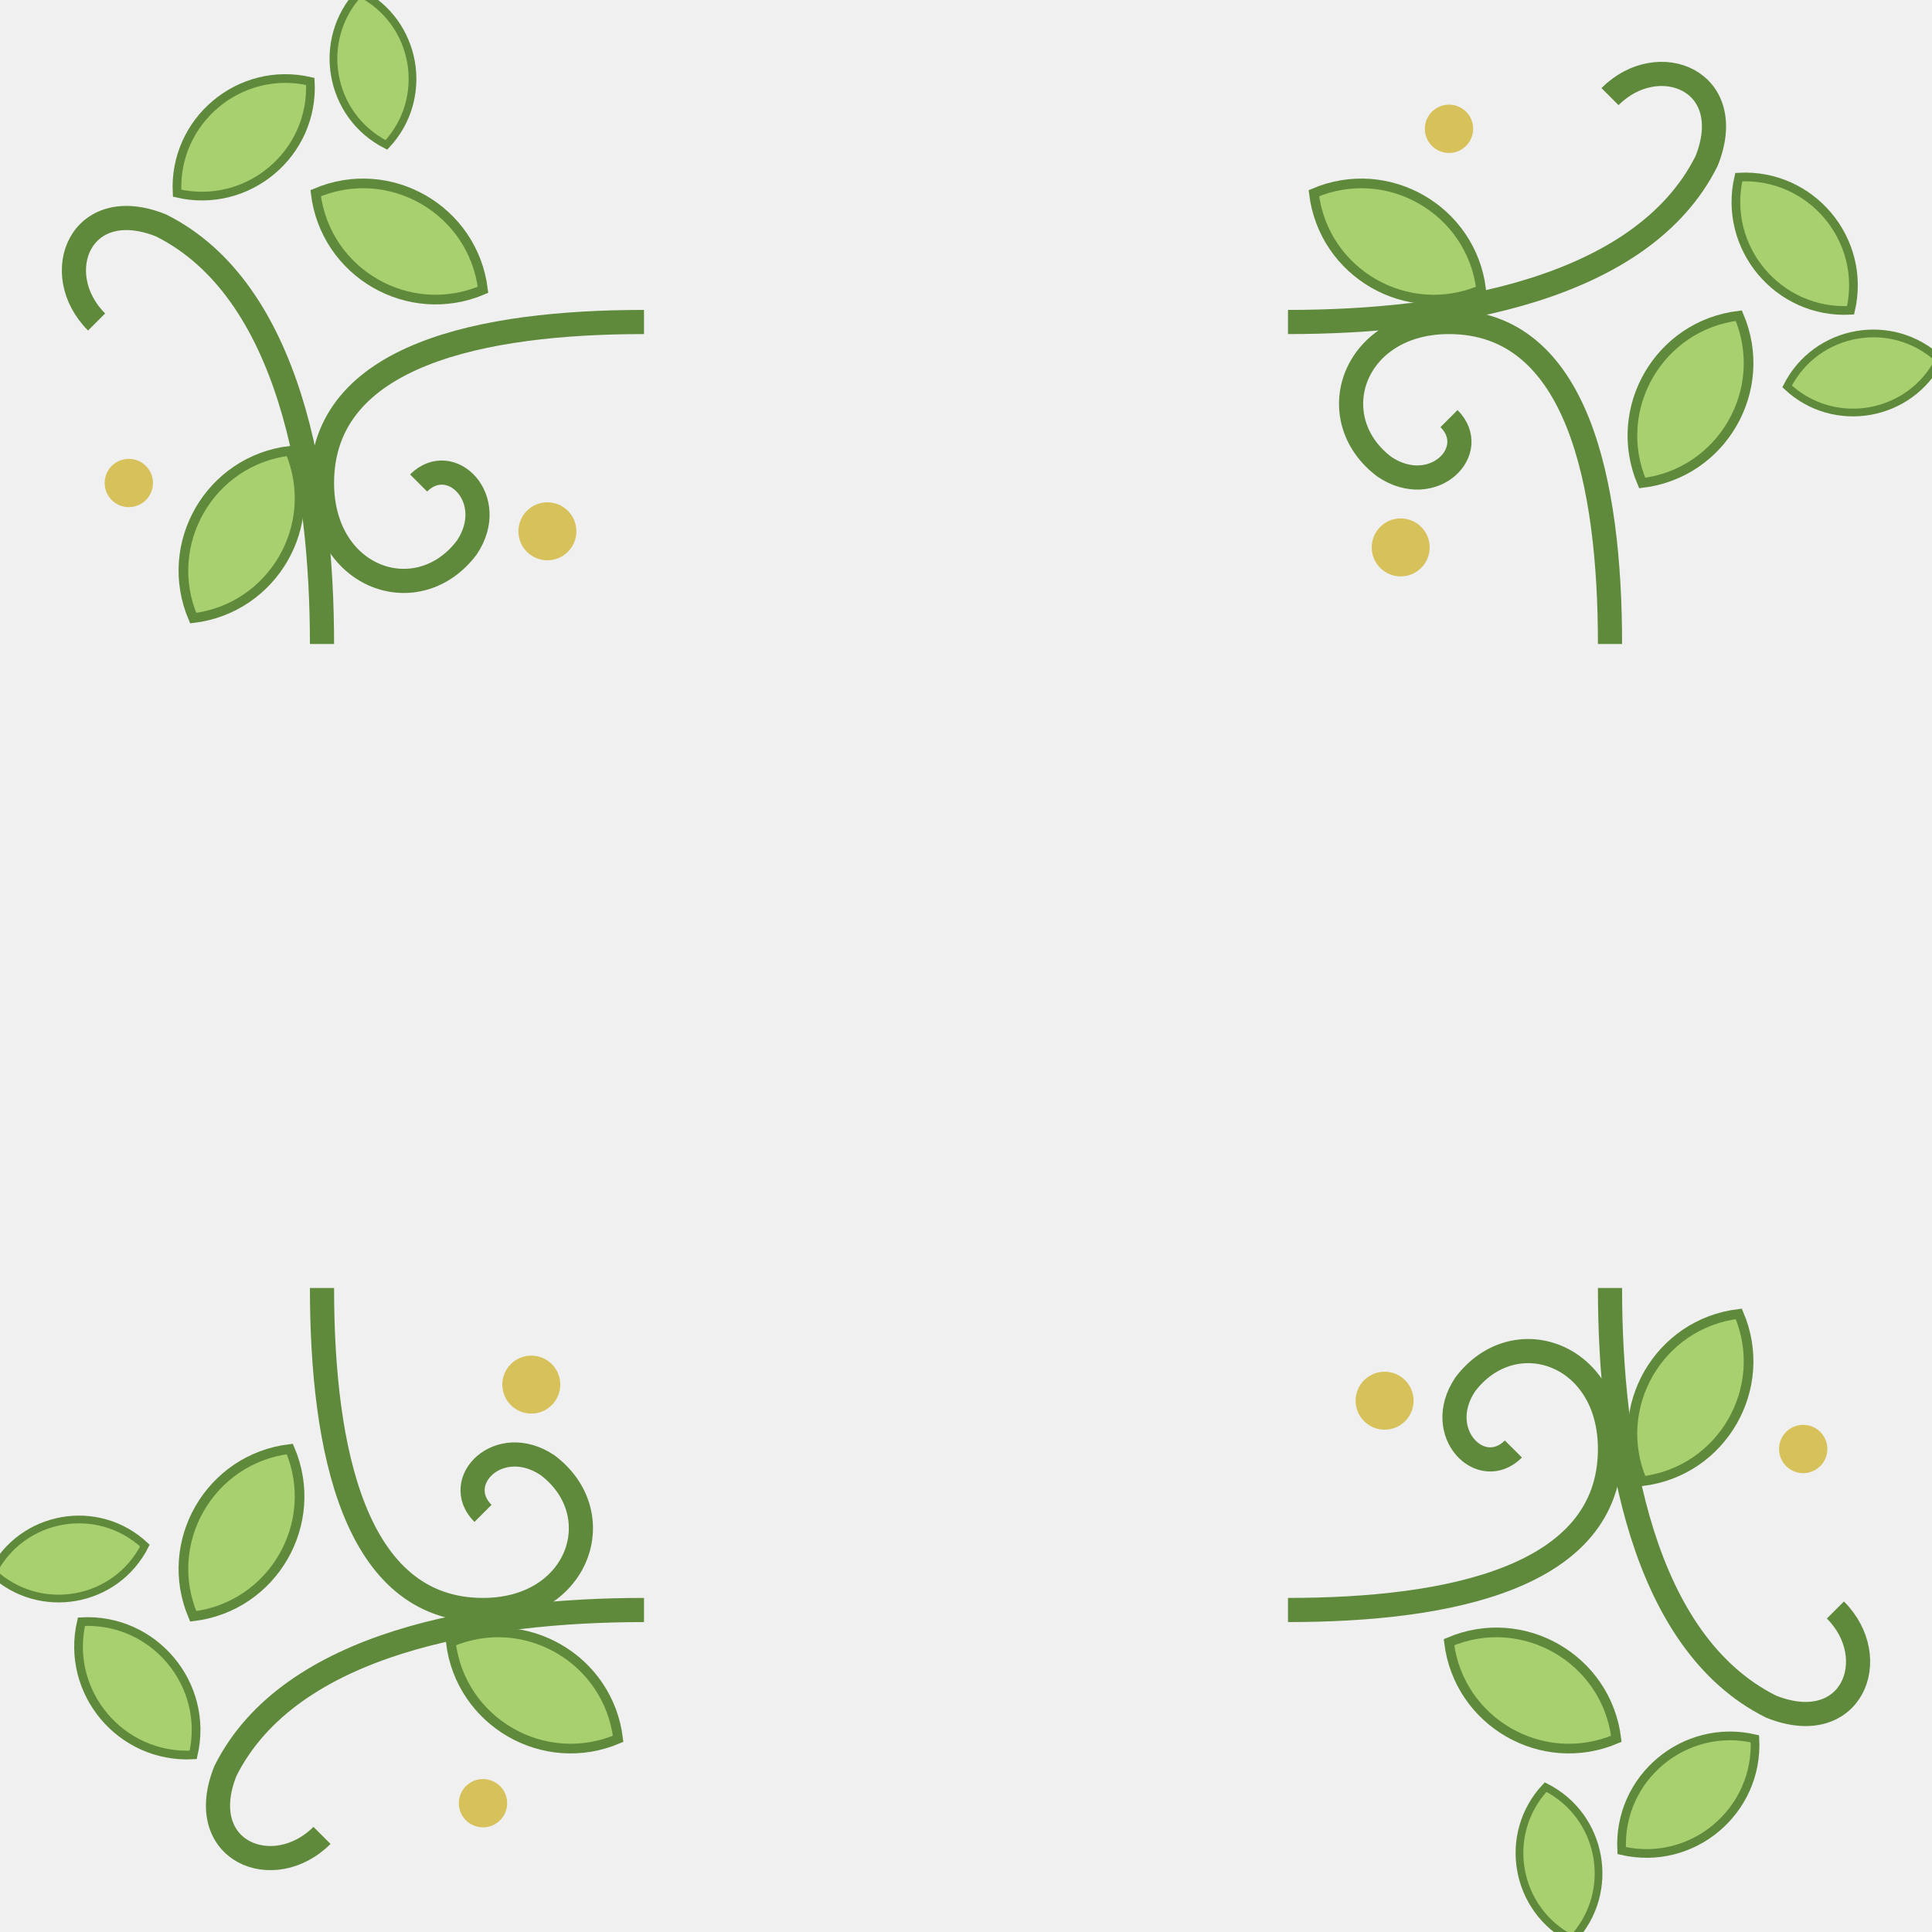
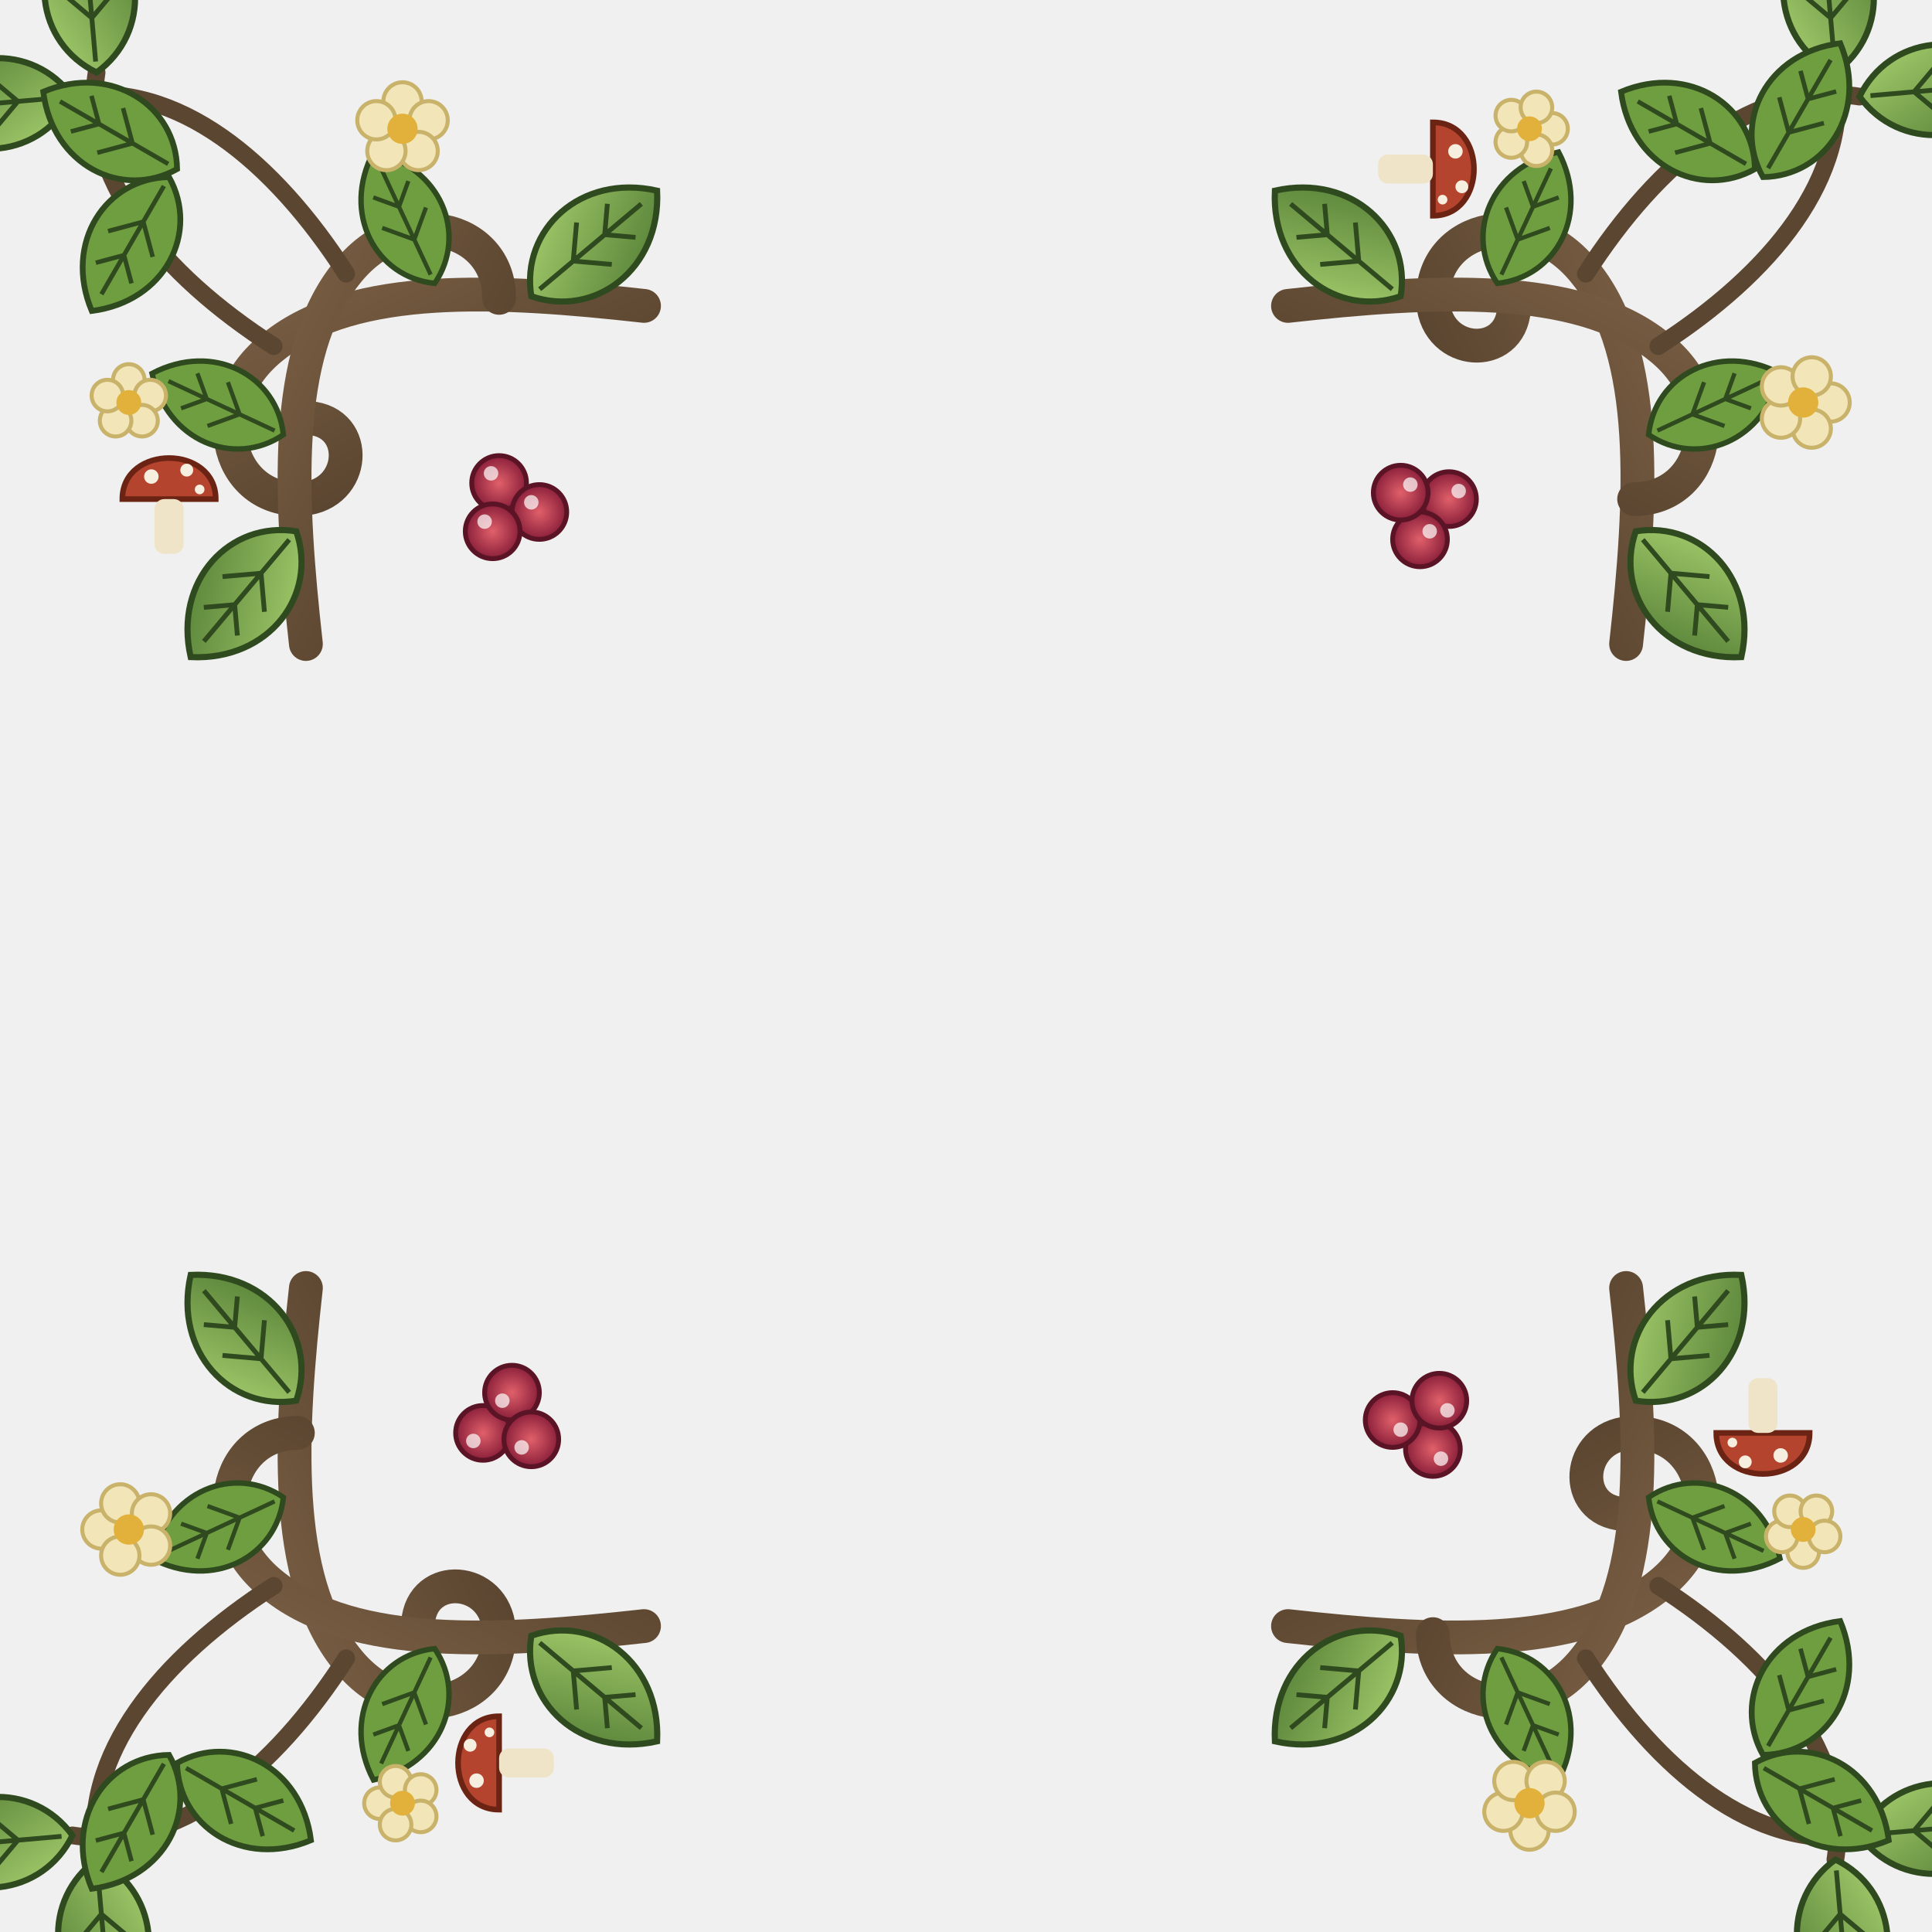
<svg xmlns="http://www.w3.org/2000/svg" viewBox="0 0 120 120" width="120" height="120">
+   <defs>
+     <linearGradient id="fl" x1="0" y1="0" x2="1" y2="1">
+       <stop offset="0" stop-color="#a9d06f" stop-opacity="1" />
+       <stop offset="1" stop-color="#4f7a32" stop-opacity="1" />
+     </linearGradient>
+     <linearGradient id="fb" x1="0" y1="0" x2="1" y2="1">
+       <stop offset="0" stop-color="#7a5f44" stop-opacity="1" />
+       <stop offset="1" stop-color="#4a3826" stop-opacity="1" />
+     </linearGradient>
+     <radialGradient id="fr">
+       <stop offset="0" stop-color="#e0606a" stop-opacity="1" />
+       <stop offset="1" stop-color="#8a1f3a" stop-opacity="1" />
+     </radialGradient>
+   </defs>
  <g transform="rotate(0 60 60)">
-     <g fill="none" stroke="#5f8a3c" stroke-width="1.5">
-       <path d="M40 20 C30 20 20 22 20 30 C20 36 26 38 29 34 C31 31 28 28 26 30" />
-       <path d="M20 40 C20 30 18 18 10 14 C5 12 3 17 6 20" />
-     </g>
-     <path transform="translate(30 18) rotate(-150) scale(1)" d="M0 0 C3 -4 9 -4 12 0 C9 4 3 4 0 0 Z" fill="#a9d06f" stroke="#5f8a3c" stroke-width="0.6" />
-     <path transform="translate(18 28) rotate(120) scale(1)" d="M0 0 C3 -4 9 -4 12 0 C9 4 3 4 0 0 Z" fill="#a9d06f" stroke="#5f8a3c" stroke-width="0.6" />
-     <path transform="translate(11 12) rotate(-40) scale(0.9)" d="M0 0 C3 -4 9 -4 12 0 C9 4 3 4 0 0 Z" fill="#a9d06f" stroke="#5f8a3c" stroke-width="0.6" />
-     <path transform="translate(24 9) rotate(-100) scale(0.8)" d="M0 0 C3 -4 9 -4 12 0 C9 4 3 4 0 0 Z" fill="#a9d06f" stroke="#5f8a3c" stroke-width="0.6" />
-     <circle cx="34" cy="33" r="1.8" fill="#d7c15a" />
-     <circle cx="8" cy="30" r="1.5" fill="#d7c15a" />
+     <path d="M40 19 C31 18 22 17.5 17 21.5 C12.5 25 14 31 18.5 31 C22 31 22.5 26.5 19.5 26" fill="none" stroke="url(#fb)" stroke-width="2.1" stroke-linecap="round" />
+     <path d="M19 40 C18 31 17.5 22 21.5 17 C25 12.5 31 14 31 18.5" fill="none" stroke="url(#fb)" stroke-width="2.1" stroke-linecap="round" />
+     <path d="M17 21.5 C10 17 5 11 6 4.5 M21.5 17 C17 10 11 5 4.5 6" fill="none" stroke="#5b4632" stroke-width="1.1" stroke-linecap="round" />
+     <g transform="translate(6 4.5) rotate(-95) scale(0.85)">
+       <path d="M0 0 C2.5 -4.2 8.5 -4.6 12 0 C8.5 4.6 2.5 4.2 0 0 Z" fill="url(#fl)" stroke="#2f4a1e" stroke-width="0.45" />
+       <path d="M0.8 0 H10.5 M4 0 L6 -2 M4 0 L6 2 M7 0 L8.6 -1.6 M7 0 L8.6 1.6" stroke="#2f4a1e" stroke-width="0.35" fill="none" />
+     </g>
+     <g transform="translate(4.5 6) rotate(175) scale(0.85)">
+       <path d="M0 0 C2.5 -4.2 8.5 -4.6 12 0 C8.5 4.6 2.5 4.2 0 0 Z" fill="url(#fl)" stroke="#2f4a1e" stroke-width="0.45" />
+       <path d="M0.8 0 H10.5 M4 0 L6 -2 M4 0 L6 2 M7 0 L8.6 -1.6 M7 0 L8.6 1.6" stroke="#2f4a1e" stroke-width="0.35" fill="none" />
+     </g>
+     <g transform="translate(11 10.5) rotate(-150) scale(0.8)">
+       <path d="M0 0 C2.5 -4.2 8.5 -4.6 12 0 C8.5 4.6 2.5 4.2 0 0 Z" fill="#6f9e40" stroke="#2f4a1e" stroke-width="0.45" />
+       <path d="M0.8 0 H10.5 M4 0 L6 -2 M4 0 L6 2 M7 0 L8.6 -1.6 M7 0 L8.6 1.6" stroke="#2f4a1e" stroke-width="0.35" fill="none" />
+     </g>
+     <g transform="translate(10.5 11) rotate(120) scale(0.8)">
+       <path d="M0 0 C2.5 -4.2 8.5 -4.6 12 0 C8.5 4.6 2.5 4.2 0 0 Z" fill="#6f9e40" stroke="#2f4a1e" stroke-width="0.45" />
+       <path d="M0.8 0 H10.5 M4 0 L6 -2 M4 0 L6 2 M7 0 L8.6 -1.6 M7 0 L8.6 1.6" stroke="#2f4a1e" stroke-width="0.35" fill="none" />
+     </g>
+     <g transform="translate(33 18.4) rotate(-40) scale(0.85)">
+       <path d="M0 0 C2.5 -4.2 8.5 -4.6 12 0 C8.5 4.6 2.5 4.2 0 0 Z" fill="url(#fl)" stroke="#2f4a1e" stroke-width="0.45" />
+       <path d="M0.8 0 H10.5 M4 0 L6 -2 M4 0 L6 2 M7 0 L8.6 -1.6 M7 0 L8.6 1.6" stroke="#2f4a1e" stroke-width="0.35" fill="none" />
+     </g>
+     <g transform="translate(18.4 33) rotate(130) scale(0.85)">
+       <path d="M0 0 C2.5 -4.2 8.5 -4.6 12 0 C8.5 4.6 2.5 4.2 0 0 Z" fill="url(#fl)" stroke="#2f4a1e" stroke-width="0.45" />
+       <path d="M0.8 0 H10.5 M4 0 L6 -2 M4 0 L6 2 M7 0 L8.6 -1.6 M7 0 L8.6 1.6" stroke="#2f4a1e" stroke-width="0.35" fill="none" />
+     </g>
+     <g transform="translate(27 17.6) rotate(-115) scale(0.75)">
+       <path d="M0 0 C2.5 -4.2 8.5 -4.6 12 0 C8.5 4.6 2.5 4.2 0 0 Z" fill="#6f9e40" stroke="#2f4a1e" stroke-width="0.45" />
+       <path d="M0.8 0 H10.5 M4 0 L6 -2 M4 0 L6 2 M7 0 L8.6 -1.6 M7 0 L8.6 1.6" stroke="#2f4a1e" stroke-width="0.35" fill="none" />
+     </g>
+     <g transform="translate(17.6 27) rotate(205) scale(0.75)">
+       <path d="M0 0 C2.5 -4.2 8.5 -4.6 12 0 C8.5 4.6 2.5 4.2 0 0 Z" fill="#6f9e40" stroke="#2f4a1e" stroke-width="0.45" />
+       <path d="M0.8 0 H10.5 M4 0 L6 -2 M4 0 L6 2 M7 0 L8.6 -1.6 M7 0 L8.6 1.6" stroke="#2f4a1e" stroke-width="0.35" fill="none" />
+     </g>
+     <circle cx="31" cy="30" r="1.7" fill="url(#fr)" stroke="#5a1426" stroke-width="0.3" />
+     <circle cx="30.5" cy="29.4" r="0.45" fill="#fff" opacity="0.7" />
+     <circle cx="33.5" cy="31.8" r="1.7" fill="url(#fr)" stroke="#5a1426" stroke-width="0.3" />
+     <circle cx="33.0" cy="31.2" r="0.45" fill="#fff" opacity="0.7" />
+     <circle cx="30.6" cy="33" r="1.7" fill="url(#fr)" stroke="#5a1426" stroke-width="0.3" />
+     <circle cx="30.1" cy="32.4" r="0.45" fill="#fff" opacity="0.7" />
+     <path d="M7.6 31 C7.6 27.6 13.4 27.6 13.4 31 Z" fill="#b5442e" stroke="#6b2414" stroke-width="0.35" />
+     <rect x="9.6" y="31" width="1.8" height="3.4" rx="0.6" fill="#efe4c8" />
+     <g fill="#f6efe0">
+       <circle cx="9.4" cy="29.6" r="0.45" />
+       <circle cx="11.6" cy="29.2" r="0.4" />
+       <circle cx="12.4" cy="30.4" r="0.3" />
+     </g>
+     <circle cx="25.00" cy="6.30" r="1.19" fill="#f2e6b8" stroke="#c9b26a" stroke-width="0.25" />
+     <circle cx="26.62" cy="7.47" r="1.19" fill="#f2e6b8" stroke="#c9b26a" stroke-width="0.25" />
+     <circle cx="26.00" cy="9.38" r="1.19" fill="#f2e6b8" stroke="#c9b26a" stroke-width="0.25" />
+     <circle cx="24.00" cy="9.38" r="1.19" fill="#f2e6b8" stroke="#c9b26a" stroke-width="0.25" />
+     <circle cx="23.38" cy="7.47" r="1.19" fill="#f2e6b8" stroke="#c9b26a" stroke-width="0.25" />
+     <circle cx="25" cy="8" r="0.94" fill="#e2b13c" />
+     <circle cx="8.00" cy="23.60" r="0.98" fill="#f2e6b8" stroke="#c9b26a" stroke-width="0.25" />
+     <circle cx="9.33" cy="24.57" r="0.98" fill="#f2e6b8" stroke="#c9b26a" stroke-width="0.25" />
+     <circle cx="8.82" cy="26.13" r="0.98" fill="#f2e6b8" stroke="#c9b26a" stroke-width="0.25" />
+     <circle cx="7.18" cy="26.13" r="0.98" fill="#f2e6b8" stroke="#c9b26a" stroke-width="0.25" />
+     <circle cx="6.67" cy="24.57" r="0.98" fill="#f2e6b8" stroke="#c9b26a" stroke-width="0.25" />
+     <circle cx="8" cy="25" r="0.77" fill="#e2b13c" />
  </g>
  <g transform="rotate(90 60 60)">
-     <g fill="none" stroke="#5f8a3c" stroke-width="1.5">
-       <path d="M40 20 C30 20 20 22 20 30 C20 36 26 38 29 34 C31 31 28 28 26 30" />
-       <path d="M20 40 C20 30 18 18 10 14 C5 12 3 17 6 20" />
-     </g>
-     <path transform="translate(30 18) rotate(-150) scale(1)" d="M0 0 C3 -4 9 -4 12 0 C9 4 3 4 0 0 Z" fill="#a9d06f" stroke="#5f8a3c" stroke-width="0.6" />
-     <path transform="translate(18 28) rotate(120) scale(1)" d="M0 0 C3 -4 9 -4 12 0 C9 4 3 4 0 0 Z" fill="#a9d06f" stroke="#5f8a3c" stroke-width="0.6" />
-     <path transform="translate(11 12) rotate(-40) scale(0.9)" d="M0 0 C3 -4 9 -4 12 0 C9 4 3 4 0 0 Z" fill="#a9d06f" stroke="#5f8a3c" stroke-width="0.6" />
-     <path transform="translate(24 9) rotate(-100) scale(0.8)" d="M0 0 C3 -4 9 -4 12 0 C9 4 3 4 0 0 Z" fill="#a9d06f" stroke="#5f8a3c" stroke-width="0.6" />
-     <circle cx="34" cy="33" r="1.8" fill="#d7c15a" />
-     <circle cx="8" cy="30" r="1.5" fill="#d7c15a" />
+     <path d="M40 19 C31 18 22 17.5 17 21.5 C12.5 25 14 31 18.5 31 C22 31 22.5 26.5 19.5 26" fill="none" stroke="url(#fb)" stroke-width="2.1" stroke-linecap="round" />
+     <path d="M19 40 C18 31 17.5 22 21.5 17 C25 12.5 31 14 31 18.5" fill="none" stroke="url(#fb)" stroke-width="2.1" stroke-linecap="round" />
+     <path d="M17 21.5 C10 17 5 11 6 4.5 M21.5 17 C17 10 11 5 4.5 6" fill="none" stroke="#5b4632" stroke-width="1.1" stroke-linecap="round" />
+     <g transform="translate(6 4.5) rotate(-95) scale(0.85)">
+       <path d="M0 0 C2.5 -4.2 8.5 -4.6 12 0 C8.5 4.6 2.5 4.2 0 0 Z" fill="url(#fl)" stroke="#2f4a1e" stroke-width="0.45" />
+       <path d="M0.8 0 H10.5 M4 0 L6 -2 M4 0 L6 2 M7 0 L8.6 -1.6 M7 0 L8.6 1.6" stroke="#2f4a1e" stroke-width="0.35" fill="none" />
+     </g>
+     <g transform="translate(4.5 6) rotate(175) scale(0.85)">
+       <path d="M0 0 C2.5 -4.2 8.5 -4.6 12 0 C8.5 4.6 2.5 4.2 0 0 Z" fill="url(#fl)" stroke="#2f4a1e" stroke-width="0.45" />
+       <path d="M0.8 0 H10.5 M4 0 L6 -2 M4 0 L6 2 M7 0 L8.6 -1.6 M7 0 L8.6 1.6" stroke="#2f4a1e" stroke-width="0.35" fill="none" />
+     </g>
+     <g transform="translate(11 10.5) rotate(-150) scale(0.8)">
+       <path d="M0 0 C2.5 -4.2 8.5 -4.6 12 0 C8.5 4.6 2.5 4.2 0 0 Z" fill="#6f9e40" stroke="#2f4a1e" stroke-width="0.45" />
+       <path d="M0.8 0 H10.5 M4 0 L6 -2 M4 0 L6 2 M7 0 L8.6 -1.6 M7 0 L8.6 1.6" stroke="#2f4a1e" stroke-width="0.35" fill="none" />
+     </g>
+     <g transform="translate(10.5 11) rotate(120) scale(0.8)">
+       <path d="M0 0 C2.5 -4.2 8.5 -4.6 12 0 C8.5 4.6 2.5 4.2 0 0 Z" fill="#6f9e40" stroke="#2f4a1e" stroke-width="0.45" />
+       <path d="M0.8 0 H10.5 M4 0 L6 -2 M4 0 L6 2 M7 0 L8.6 -1.6 M7 0 L8.6 1.6" stroke="#2f4a1e" stroke-width="0.35" fill="none" />
+     </g>
+     <g transform="translate(33 18.4) rotate(-40) scale(0.85)">
+       <path d="M0 0 C2.5 -4.2 8.5 -4.6 12 0 C8.5 4.6 2.5 4.2 0 0 Z" fill="url(#fl)" stroke="#2f4a1e" stroke-width="0.45" />
+       <path d="M0.8 0 H10.5 M4 0 L6 -2 M4 0 L6 2 M7 0 L8.6 -1.6 M7 0 L8.6 1.6" stroke="#2f4a1e" stroke-width="0.35" fill="none" />
+     </g>
+     <g transform="translate(18.4 33) rotate(130) scale(0.85)">
+       <path d="M0 0 C2.5 -4.2 8.5 -4.6 12 0 C8.5 4.6 2.5 4.2 0 0 Z" fill="url(#fl)" stroke="#2f4a1e" stroke-width="0.45" />
+       <path d="M0.8 0 H10.5 M4 0 L6 -2 M4 0 L6 2 M7 0 L8.6 -1.6 M7 0 L8.6 1.6" stroke="#2f4a1e" stroke-width="0.35" fill="none" />
+     </g>
+     <g transform="translate(27 17.6) rotate(-115) scale(0.75)">
+       <path d="M0 0 C2.5 -4.2 8.5 -4.6 12 0 C8.5 4.6 2.5 4.2 0 0 Z" fill="#6f9e40" stroke="#2f4a1e" stroke-width="0.45" />
+       <path d="M0.8 0 H10.5 M4 0 L6 -2 M4 0 L6 2 M7 0 L8.6 -1.6 M7 0 L8.6 1.6" stroke="#2f4a1e" stroke-width="0.35" fill="none" />
+     </g>
+     <g transform="translate(17.6 27) rotate(205) scale(0.75)">
+       <path d="M0 0 C2.5 -4.2 8.5 -4.6 12 0 C8.5 4.6 2.5 4.2 0 0 Z" fill="#6f9e40" stroke="#2f4a1e" stroke-width="0.45" />
+       <path d="M0.8 0 H10.5 M4 0 L6 -2 M4 0 L6 2 M7 0 L8.6 -1.6 M7 0 L8.6 1.6" stroke="#2f4a1e" stroke-width="0.35" fill="none" />
+     </g>
+     <circle cx="31" cy="30" r="1.7" fill="url(#fr)" stroke="#5a1426" stroke-width="0.3" />
+     <circle cx="30.5" cy="29.4" r="0.45" fill="#fff" opacity="0.7" />
+     <circle cx="33.5" cy="31.8" r="1.7" fill="url(#fr)" stroke="#5a1426" stroke-width="0.3" />
+     <circle cx="33.0" cy="31.2" r="0.45" fill="#fff" opacity="0.7" />
+     <circle cx="30.6" cy="33" r="1.7" fill="url(#fr)" stroke="#5a1426" stroke-width="0.3" />
+     <circle cx="30.1" cy="32.4" r="0.45" fill="#fff" opacity="0.7" />
+     <path d="M7.6 31 C7.6 27.6 13.4 27.6 13.4 31 Z" fill="#b5442e" stroke="#6b2414" stroke-width="0.35" />
+     <rect x="9.6" y="31" width="1.8" height="3.4" rx="0.6" fill="#efe4c8" />
+     <g fill="#f6efe0">
+       <circle cx="9.4" cy="29.6" r="0.45" />
+       <circle cx="11.6" cy="29.2" r="0.4" />
+       <circle cx="12.4" cy="30.4" r="0.3" />
+     </g>
+     <circle cx="25.00" cy="6.30" r="1.19" fill="#f2e6b8" stroke="#c9b26a" stroke-width="0.25" />
+     <circle cx="26.62" cy="7.47" r="1.19" fill="#f2e6b8" stroke="#c9b26a" stroke-width="0.25" />
+     <circle cx="26.00" cy="9.38" r="1.19" fill="#f2e6b8" stroke="#c9b26a" stroke-width="0.25" />
+     <circle cx="24.00" cy="9.38" r="1.19" fill="#f2e6b8" stroke="#c9b26a" stroke-width="0.25" />
+     <circle cx="23.38" cy="7.47" r="1.19" fill="#f2e6b8" stroke="#c9b26a" stroke-width="0.25" />
+     <circle cx="25" cy="8" r="0.94" fill="#e2b13c" />
+     <circle cx="8.00" cy="23.60" r="0.98" fill="#f2e6b8" stroke="#c9b26a" stroke-width="0.25" />
+     <circle cx="9.33" cy="24.57" r="0.98" fill="#f2e6b8" stroke="#c9b26a" stroke-width="0.25" />
+     <circle cx="8.82" cy="26.13" r="0.98" fill="#f2e6b8" stroke="#c9b26a" stroke-width="0.25" />
+     <circle cx="7.18" cy="26.13" r="0.98" fill="#f2e6b8" stroke="#c9b26a" stroke-width="0.25" />
+     <circle cx="6.67" cy="24.57" r="0.98" fill="#f2e6b8" stroke="#c9b26a" stroke-width="0.25" />
+     <circle cx="8" cy="25" r="0.77" fill="#e2b13c" />
  </g>
  <g transform="rotate(180 60 60)">
-     <g fill="none" stroke="#5f8a3c" stroke-width="1.5">
-       <path d="M40 20 C30 20 20 22 20 30 C20 36 26 38 29 34 C31 31 28 28 26 30" />
-       <path d="M20 40 C20 30 18 18 10 14 C5 12 3 17 6 20" />
-     </g>
-     <path transform="translate(30 18) rotate(-150) scale(1)" d="M0 0 C3 -4 9 -4 12 0 C9 4 3 4 0 0 Z" fill="#a9d06f" stroke="#5f8a3c" stroke-width="0.6" />
-     <path transform="translate(18 28) rotate(120) scale(1)" d="M0 0 C3 -4 9 -4 12 0 C9 4 3 4 0 0 Z" fill="#a9d06f" stroke="#5f8a3c" stroke-width="0.6" />
-     <path transform="translate(11 12) rotate(-40) scale(0.9)" d="M0 0 C3 -4 9 -4 12 0 C9 4 3 4 0 0 Z" fill="#a9d06f" stroke="#5f8a3c" stroke-width="0.6" />
-     <path transform="translate(24 9) rotate(-100) scale(0.8)" d="M0 0 C3 -4 9 -4 12 0 C9 4 3 4 0 0 Z" fill="#a9d06f" stroke="#5f8a3c" stroke-width="0.6" />
-     <circle cx="34" cy="33" r="1.8" fill="#d7c15a" />
-     <circle cx="8" cy="30" r="1.5" fill="#d7c15a" />
+     <path d="M40 19 C31 18 22 17.5 17 21.5 C12.5 25 14 31 18.5 31 C22 31 22.5 26.5 19.5 26" fill="none" stroke="url(#fb)" stroke-width="2.1" stroke-linecap="round" />
+     <path d="M19 40 C18 31 17.5 22 21.5 17 C25 12.5 31 14 31 18.5" fill="none" stroke="url(#fb)" stroke-width="2.1" stroke-linecap="round" />
+     <path d="M17 21.5 C10 17 5 11 6 4.5 M21.5 17 C17 10 11 5 4.5 6" fill="none" stroke="#5b4632" stroke-width="1.1" stroke-linecap="round" />
+     <g transform="translate(6 4.5) rotate(-95) scale(0.85)">
+       <path d="M0 0 C2.5 -4.2 8.5 -4.6 12 0 C8.5 4.6 2.5 4.2 0 0 Z" fill="url(#fl)" stroke="#2f4a1e" stroke-width="0.45" />
+       <path d="M0.8 0 H10.5 M4 0 L6 -2 M4 0 L6 2 M7 0 L8.6 -1.6 M7 0 L8.6 1.6" stroke="#2f4a1e" stroke-width="0.35" fill="none" />
+     </g>
+     <g transform="translate(4.5 6) rotate(175) scale(0.85)">
+       <path d="M0 0 C2.5 -4.2 8.5 -4.6 12 0 C8.5 4.6 2.5 4.2 0 0 Z" fill="url(#fl)" stroke="#2f4a1e" stroke-width="0.45" />
+       <path d="M0.8 0 H10.5 M4 0 L6 -2 M4 0 L6 2 M7 0 L8.6 -1.6 M7 0 L8.6 1.6" stroke="#2f4a1e" stroke-width="0.35" fill="none" />
+     </g>
+     <g transform="translate(11 10.5) rotate(-150) scale(0.8)">
+       <path d="M0 0 C2.5 -4.2 8.5 -4.6 12 0 C8.5 4.6 2.5 4.2 0 0 Z" fill="#6f9e40" stroke="#2f4a1e" stroke-width="0.45" />
+       <path d="M0.8 0 H10.5 M4 0 L6 -2 M4 0 L6 2 M7 0 L8.6 -1.6 M7 0 L8.6 1.6" stroke="#2f4a1e" stroke-width="0.35" fill="none" />
+     </g>
+     <g transform="translate(10.5 11) rotate(120) scale(0.8)">
+       <path d="M0 0 C2.5 -4.2 8.5 -4.6 12 0 C8.5 4.6 2.5 4.2 0 0 Z" fill="#6f9e40" stroke="#2f4a1e" stroke-width="0.45" />
+       <path d="M0.8 0 H10.5 M4 0 L6 -2 M4 0 L6 2 M7 0 L8.6 -1.6 M7 0 L8.6 1.6" stroke="#2f4a1e" stroke-width="0.35" fill="none" />
+     </g>
+     <g transform="translate(33 18.4) rotate(-40) scale(0.85)">
+       <path d="M0 0 C2.5 -4.2 8.5 -4.6 12 0 C8.5 4.6 2.5 4.2 0 0 Z" fill="url(#fl)" stroke="#2f4a1e" stroke-width="0.45" />
+       <path d="M0.8 0 H10.5 M4 0 L6 -2 M4 0 L6 2 M7 0 L8.6 -1.6 M7 0 L8.6 1.6" stroke="#2f4a1e" stroke-width="0.35" fill="none" />
+     </g>
+     <g transform="translate(18.4 33) rotate(130) scale(0.85)">
+       <path d="M0 0 C2.5 -4.2 8.5 -4.6 12 0 C8.5 4.6 2.5 4.2 0 0 Z" fill="url(#fl)" stroke="#2f4a1e" stroke-width="0.45" />
+       <path d="M0.8 0 H10.5 M4 0 L6 -2 M4 0 L6 2 M7 0 L8.6 -1.6 M7 0 L8.6 1.6" stroke="#2f4a1e" stroke-width="0.35" fill="none" />
+     </g>
+     <g transform="translate(27 17.6) rotate(-115) scale(0.75)">
+       <path d="M0 0 C2.5 -4.2 8.5 -4.6 12 0 C8.5 4.6 2.5 4.2 0 0 Z" fill="#6f9e40" stroke="#2f4a1e" stroke-width="0.45" />
+       <path d="M0.8 0 H10.5 M4 0 L6 -2 M4 0 L6 2 M7 0 L8.6 -1.6 M7 0 L8.6 1.6" stroke="#2f4a1e" stroke-width="0.35" fill="none" />
+     </g>
+     <g transform="translate(17.6 27) rotate(205) scale(0.75)">
+       <path d="M0 0 C2.5 -4.2 8.5 -4.6 12 0 C8.5 4.6 2.5 4.2 0 0 Z" fill="#6f9e40" stroke="#2f4a1e" stroke-width="0.45" />
+       <path d="M0.8 0 H10.5 M4 0 L6 -2 M4 0 L6 2 M7 0 L8.6 -1.6 M7 0 L8.6 1.6" stroke="#2f4a1e" stroke-width="0.35" fill="none" />
+     </g>
+     <circle cx="31" cy="30" r="1.7" fill="url(#fr)" stroke="#5a1426" stroke-width="0.3" />
+     <circle cx="30.5" cy="29.4" r="0.45" fill="#fff" opacity="0.7" />
+     <circle cx="33.5" cy="31.8" r="1.7" fill="url(#fr)" stroke="#5a1426" stroke-width="0.3" />
+     <circle cx="33.0" cy="31.2" r="0.45" fill="#fff" opacity="0.7" />
+     <circle cx="30.6" cy="33" r="1.7" fill="url(#fr)" stroke="#5a1426" stroke-width="0.3" />
+     <circle cx="30.1" cy="32.4" r="0.45" fill="#fff" opacity="0.7" />
+     <path d="M7.6 31 C7.6 27.6 13.4 27.6 13.4 31 Z" fill="#b5442e" stroke="#6b2414" stroke-width="0.35" />
+     <rect x="9.6" y="31" width="1.8" height="3.4" rx="0.6" fill="#efe4c8" />
+     <g fill="#f6efe0">
+       <circle cx="9.4" cy="29.6" r="0.45" />
+       <circle cx="11.6" cy="29.2" r="0.4" />
+       <circle cx="12.4" cy="30.4" r="0.3" />
+     </g>
+     <circle cx="25.00" cy="6.30" r="1.19" fill="#f2e6b8" stroke="#c9b26a" stroke-width="0.25" />
+     <circle cx="26.62" cy="7.47" r="1.19" fill="#f2e6b8" stroke="#c9b26a" stroke-width="0.25" />
+     <circle cx="26.00" cy="9.38" r="1.19" fill="#f2e6b8" stroke="#c9b26a" stroke-width="0.25" />
+     <circle cx="24.00" cy="9.38" r="1.19" fill="#f2e6b8" stroke="#c9b26a" stroke-width="0.25" />
+     <circle cx="23.38" cy="7.47" r="1.19" fill="#f2e6b8" stroke="#c9b26a" stroke-width="0.25" />
+     <circle cx="25" cy="8" r="0.94" fill="#e2b13c" />
+     <circle cx="8.00" cy="23.60" r="0.98" fill="#f2e6b8" stroke="#c9b26a" stroke-width="0.25" />
+     <circle cx="9.33" cy="24.57" r="0.98" fill="#f2e6b8" stroke="#c9b26a" stroke-width="0.25" />
+     <circle cx="8.82" cy="26.13" r="0.98" fill="#f2e6b8" stroke="#c9b26a" stroke-width="0.25" />
+     <circle cx="7.18" cy="26.13" r="0.98" fill="#f2e6b8" stroke="#c9b26a" stroke-width="0.25" />
+     <circle cx="6.67" cy="24.57" r="0.98" fill="#f2e6b8" stroke="#c9b26a" stroke-width="0.25" />
+     <circle cx="8" cy="25" r="0.77" fill="#e2b13c" />
  </g>
  <g transform="rotate(270 60 60)">
-     <g fill="none" stroke="#5f8a3c" stroke-width="1.5">
-       <path d="M40 20 C30 20 20 22 20 30 C20 36 26 38 29 34 C31 31 28 28 26 30" />
-       <path d="M20 40 C20 30 18 18 10 14 C5 12 3 17 6 20" />
-     </g>
-     <path transform="translate(30 18) rotate(-150) scale(1)" d="M0 0 C3 -4 9 -4 12 0 C9 4 3 4 0 0 Z" fill="#a9d06f" stroke="#5f8a3c" stroke-width="0.6" />
-     <path transform="translate(18 28) rotate(120) scale(1)" d="M0 0 C3 -4 9 -4 12 0 C9 4 3 4 0 0 Z" fill="#a9d06f" stroke="#5f8a3c" stroke-width="0.6" />
-     <path transform="translate(11 12) rotate(-40) scale(0.9)" d="M0 0 C3 -4 9 -4 12 0 C9 4 3 4 0 0 Z" fill="#a9d06f" stroke="#5f8a3c" stroke-width="0.6" />
-     <path transform="translate(24 9) rotate(-100) scale(0.8)" d="M0 0 C3 -4 9 -4 12 0 C9 4 3 4 0 0 Z" fill="#a9d06f" stroke="#5f8a3c" stroke-width="0.6" />
-     <circle cx="34" cy="33" r="1.8" fill="#d7c15a" />
-     <circle cx="8" cy="30" r="1.5" fill="#d7c15a" />
+     <path d="M40 19 C31 18 22 17.5 17 21.5 C12.5 25 14 31 18.5 31 C22 31 22.5 26.5 19.5 26" fill="none" stroke="url(#fb)" stroke-width="2.1" stroke-linecap="round" />
+     <path d="M19 40 C18 31 17.5 22 21.5 17 C25 12.5 31 14 31 18.5" fill="none" stroke="url(#fb)" stroke-width="2.1" stroke-linecap="round" />
+     <path d="M17 21.5 C10 17 5 11 6 4.5 M21.5 17 C17 10 11 5 4.5 6" fill="none" stroke="#5b4632" stroke-width="1.1" stroke-linecap="round" />
+     <g transform="translate(6 4.5) rotate(-95) scale(0.85)">
+       <path d="M0 0 C2.5 -4.2 8.5 -4.6 12 0 C8.5 4.6 2.5 4.2 0 0 Z" fill="url(#fl)" stroke="#2f4a1e" stroke-width="0.45" />
+       <path d="M0.8 0 H10.5 M4 0 L6 -2 M4 0 L6 2 M7 0 L8.6 -1.6 M7 0 L8.6 1.6" stroke="#2f4a1e" stroke-width="0.35" fill="none" />
+     </g>
+     <g transform="translate(4.5 6) rotate(175) scale(0.85)">
+       <path d="M0 0 C2.5 -4.2 8.5 -4.6 12 0 C8.5 4.6 2.5 4.2 0 0 Z" fill="url(#fl)" stroke="#2f4a1e" stroke-width="0.45" />
+       <path d="M0.8 0 H10.5 M4 0 L6 -2 M4 0 L6 2 M7 0 L8.6 -1.6 M7 0 L8.6 1.6" stroke="#2f4a1e" stroke-width="0.35" fill="none" />
+     </g>
+     <g transform="translate(11 10.5) rotate(-150) scale(0.8)">
+       <path d="M0 0 C2.5 -4.2 8.5 -4.6 12 0 C8.5 4.6 2.5 4.2 0 0 Z" fill="#6f9e40" stroke="#2f4a1e" stroke-width="0.45" />
+       <path d="M0.8 0 H10.5 M4 0 L6 -2 M4 0 L6 2 M7 0 L8.6 -1.6 M7 0 L8.6 1.6" stroke="#2f4a1e" stroke-width="0.35" fill="none" />
+     </g>
+     <g transform="translate(10.5 11) rotate(120) scale(0.8)">
+       <path d="M0 0 C2.5 -4.2 8.5 -4.6 12 0 C8.5 4.6 2.5 4.2 0 0 Z" fill="#6f9e40" stroke="#2f4a1e" stroke-width="0.45" />
+       <path d="M0.8 0 H10.5 M4 0 L6 -2 M4 0 L6 2 M7 0 L8.6 -1.6 M7 0 L8.6 1.6" stroke="#2f4a1e" stroke-width="0.35" fill="none" />
+     </g>
+     <g transform="translate(33 18.4) rotate(-40) scale(0.85)">
+       <path d="M0 0 C2.5 -4.2 8.5 -4.6 12 0 C8.5 4.6 2.5 4.2 0 0 Z" fill="url(#fl)" stroke="#2f4a1e" stroke-width="0.45" />
+       <path d="M0.8 0 H10.5 M4 0 L6 -2 M4 0 L6 2 M7 0 L8.6 -1.6 M7 0 L8.6 1.6" stroke="#2f4a1e" stroke-width="0.35" fill="none" />
+     </g>
+     <g transform="translate(18.4 33) rotate(130) scale(0.85)">
+       <path d="M0 0 C2.5 -4.2 8.5 -4.6 12 0 C8.5 4.6 2.5 4.2 0 0 Z" fill="url(#fl)" stroke="#2f4a1e" stroke-width="0.45" />
+       <path d="M0.8 0 H10.5 M4 0 L6 -2 M4 0 L6 2 M7 0 L8.6 -1.6 M7 0 L8.6 1.6" stroke="#2f4a1e" stroke-width="0.35" fill="none" />
+     </g>
+     <g transform="translate(27 17.6) rotate(-115) scale(0.75)">
+       <path d="M0 0 C2.5 -4.2 8.5 -4.6 12 0 C8.5 4.6 2.5 4.2 0 0 Z" fill="#6f9e40" stroke="#2f4a1e" stroke-width="0.45" />
+       <path d="M0.8 0 H10.5 M4 0 L6 -2 M4 0 L6 2 M7 0 L8.6 -1.6 M7 0 L8.6 1.6" stroke="#2f4a1e" stroke-width="0.35" fill="none" />
+     </g>
+     <g transform="translate(17.6 27) rotate(205) scale(0.75)">
+       <path d="M0 0 C2.5 -4.2 8.5 -4.6 12 0 C8.5 4.6 2.5 4.2 0 0 Z" fill="#6f9e40" stroke="#2f4a1e" stroke-width="0.45" />
+       <path d="M0.8 0 H10.5 M4 0 L6 -2 M4 0 L6 2 M7 0 L8.6 -1.6 M7 0 L8.6 1.6" stroke="#2f4a1e" stroke-width="0.35" fill="none" />
+     </g>
+     <circle cx="31" cy="30" r="1.7" fill="url(#fr)" stroke="#5a1426" stroke-width="0.3" />
+     <circle cx="30.5" cy="29.4" r="0.45" fill="#fff" opacity="0.7" />
+     <circle cx="33.5" cy="31.8" r="1.7" fill="url(#fr)" stroke="#5a1426" stroke-width="0.3" />
+     <circle cx="33.0" cy="31.2" r="0.45" fill="#fff" opacity="0.7" />
+     <circle cx="30.6" cy="33" r="1.7" fill="url(#fr)" stroke="#5a1426" stroke-width="0.3" />
+     <circle cx="30.1" cy="32.4" r="0.45" fill="#fff" opacity="0.7" />
+     <path d="M7.6 31 C7.6 27.6 13.4 27.6 13.4 31 Z" fill="#b5442e" stroke="#6b2414" stroke-width="0.35" />
+     <rect x="9.6" y="31" width="1.8" height="3.4" rx="0.6" fill="#efe4c8" />
+     <g fill="#f6efe0">
+       <circle cx="9.4" cy="29.6" r="0.45" />
+       <circle cx="11.6" cy="29.2" r="0.4" />
+       <circle cx="12.4" cy="30.4" r="0.3" />
+     </g>
+     <circle cx="25.00" cy="6.30" r="1.19" fill="#f2e6b8" stroke="#c9b26a" stroke-width="0.25" />
+     <circle cx="26.62" cy="7.47" r="1.19" fill="#f2e6b8" stroke="#c9b26a" stroke-width="0.25" />
+     <circle cx="26.00" cy="9.38" r="1.19" fill="#f2e6b8" stroke="#c9b26a" stroke-width="0.25" />
+     <circle cx="24.00" cy="9.38" r="1.19" fill="#f2e6b8" stroke="#c9b26a" stroke-width="0.25" />
+     <circle cx="23.38" cy="7.47" r="1.19" fill="#f2e6b8" stroke="#c9b26a" stroke-width="0.25" />
+     <circle cx="25" cy="8" r="0.94" fill="#e2b13c" />
+     <circle cx="8.00" cy="23.60" r="0.98" fill="#f2e6b8" stroke="#c9b26a" stroke-width="0.25" />
+     <circle cx="9.33" cy="24.57" r="0.98" fill="#f2e6b8" stroke="#c9b26a" stroke-width="0.25" />
+     <circle cx="8.82" cy="26.13" r="0.98" fill="#f2e6b8" stroke="#c9b26a" stroke-width="0.25" />
+     <circle cx="7.18" cy="26.13" r="0.98" fill="#f2e6b8" stroke="#c9b26a" stroke-width="0.25" />
+     <circle cx="6.67" cy="24.57" r="0.98" fill="#f2e6b8" stroke="#c9b26a" stroke-width="0.25" />
+     <circle cx="8" cy="25" r="0.77" fill="#e2b13c" />
  </g>
</svg>
